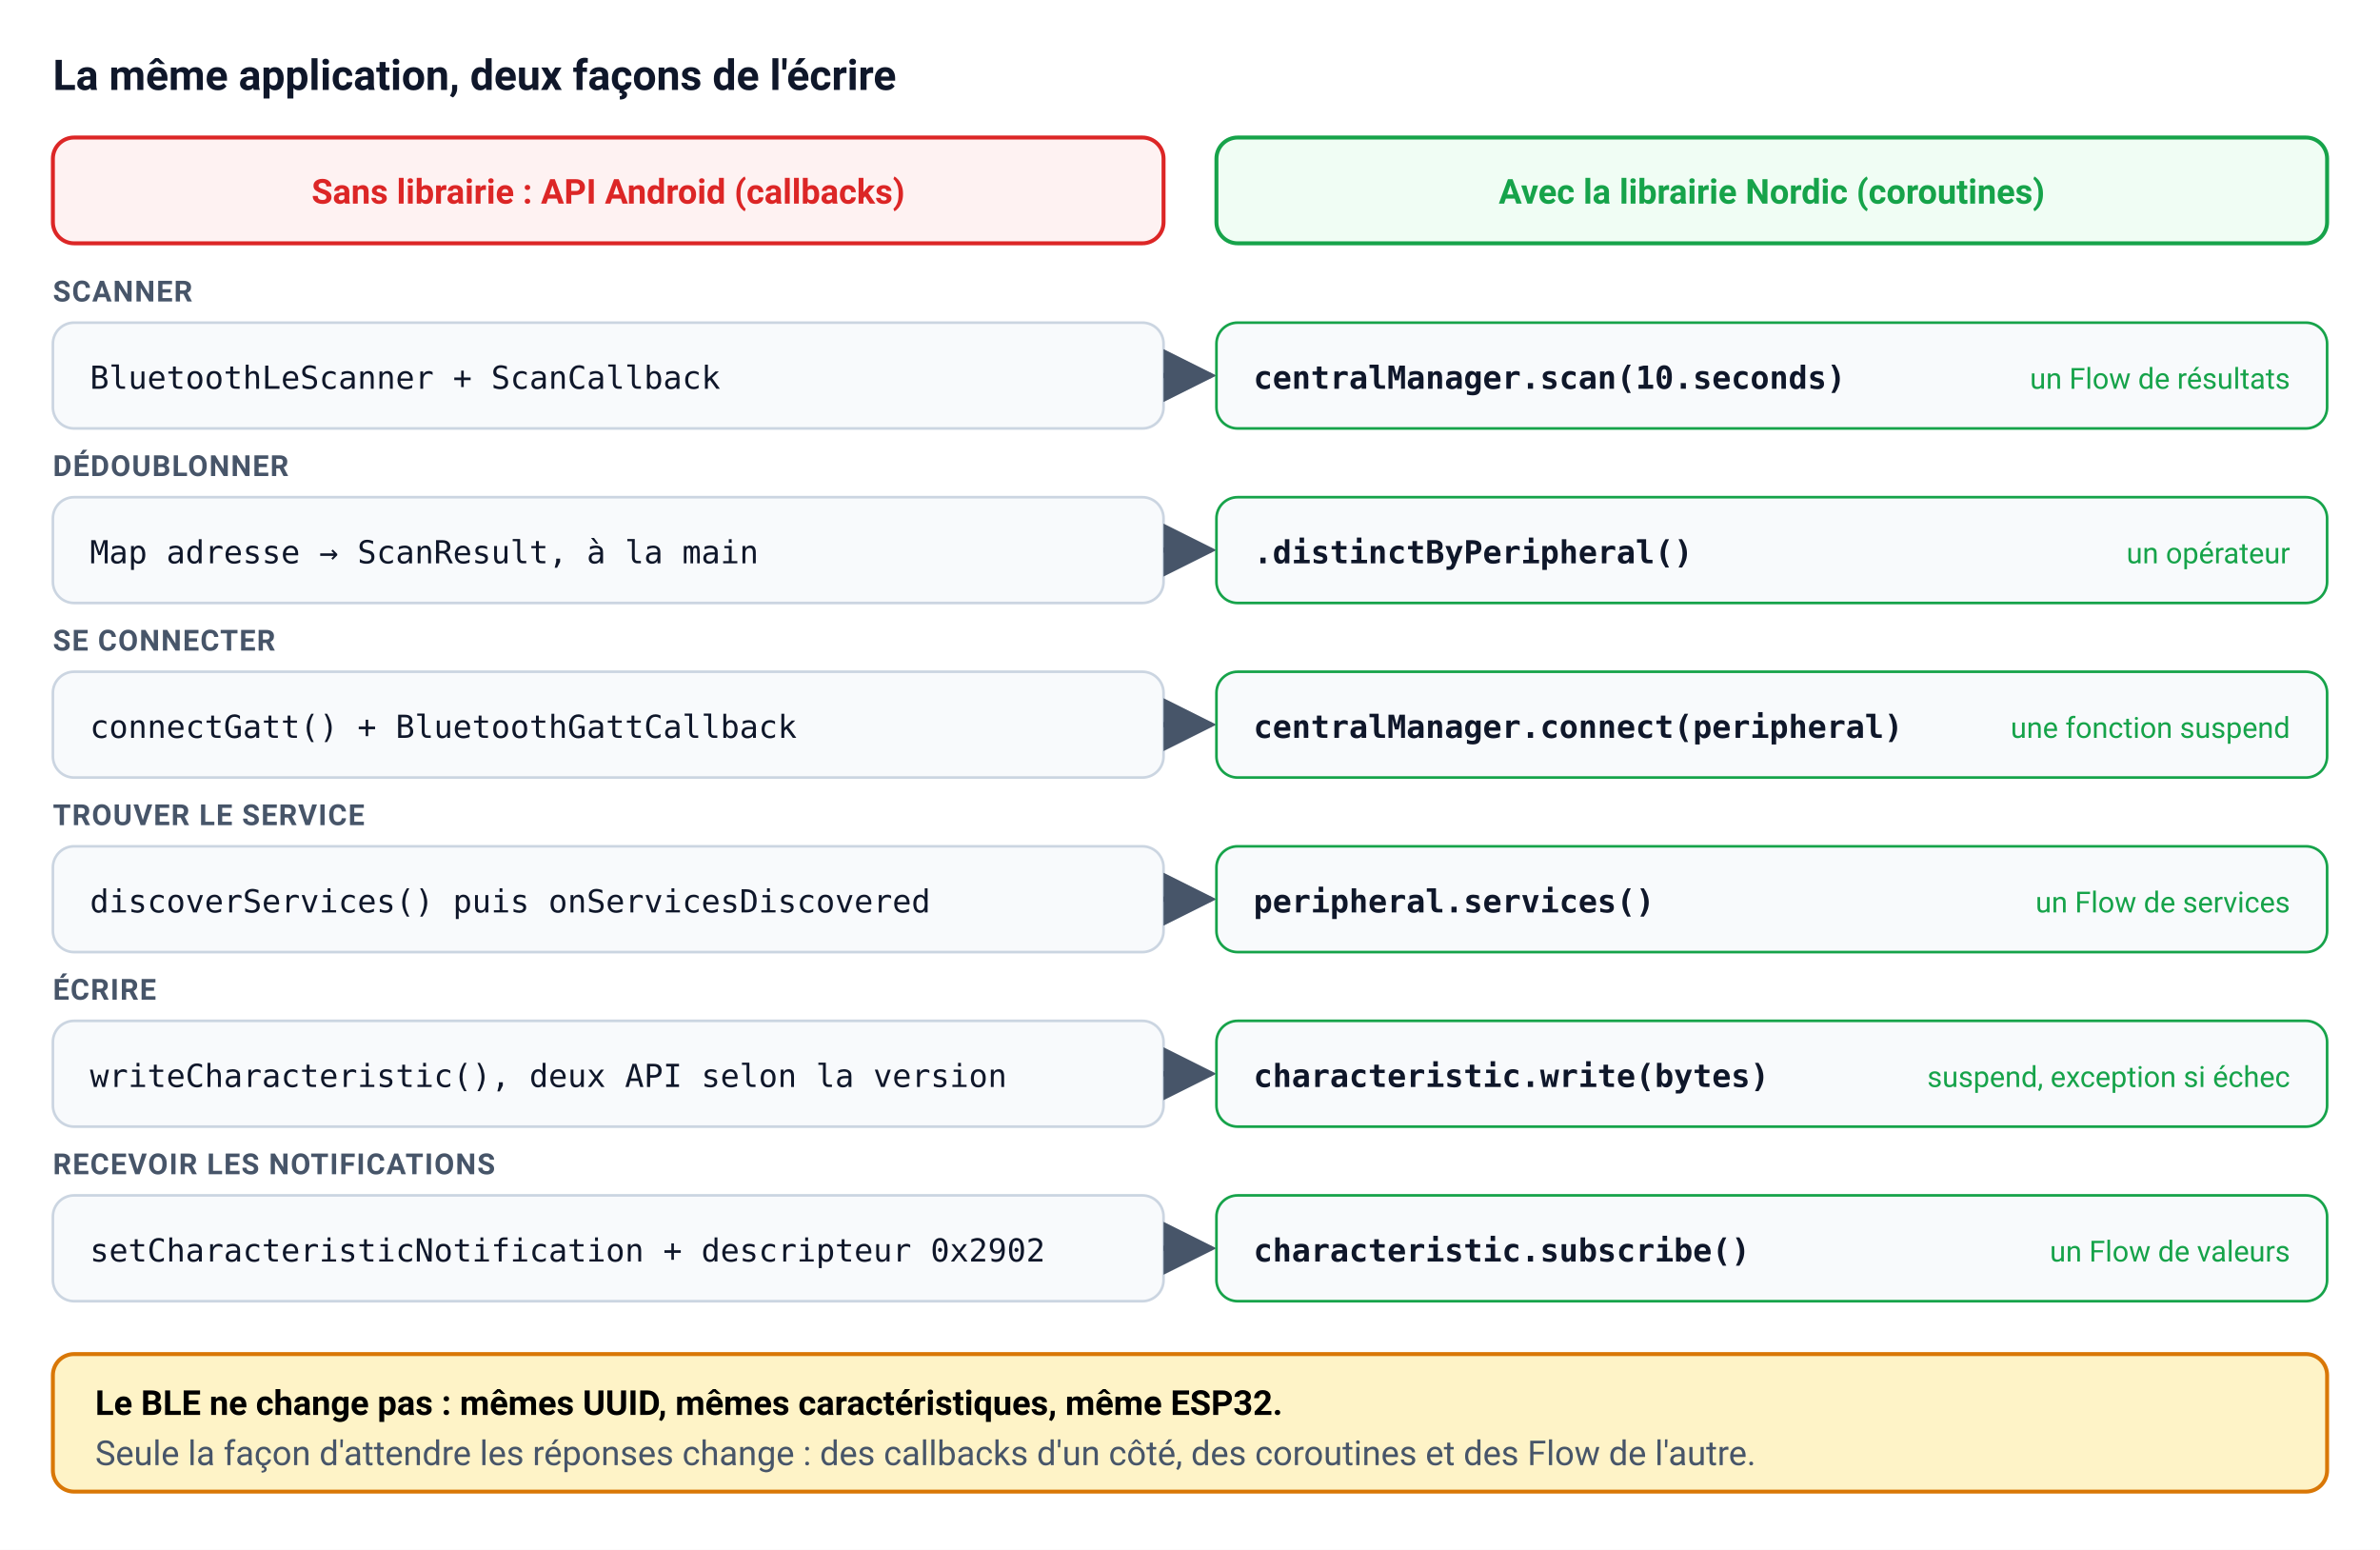
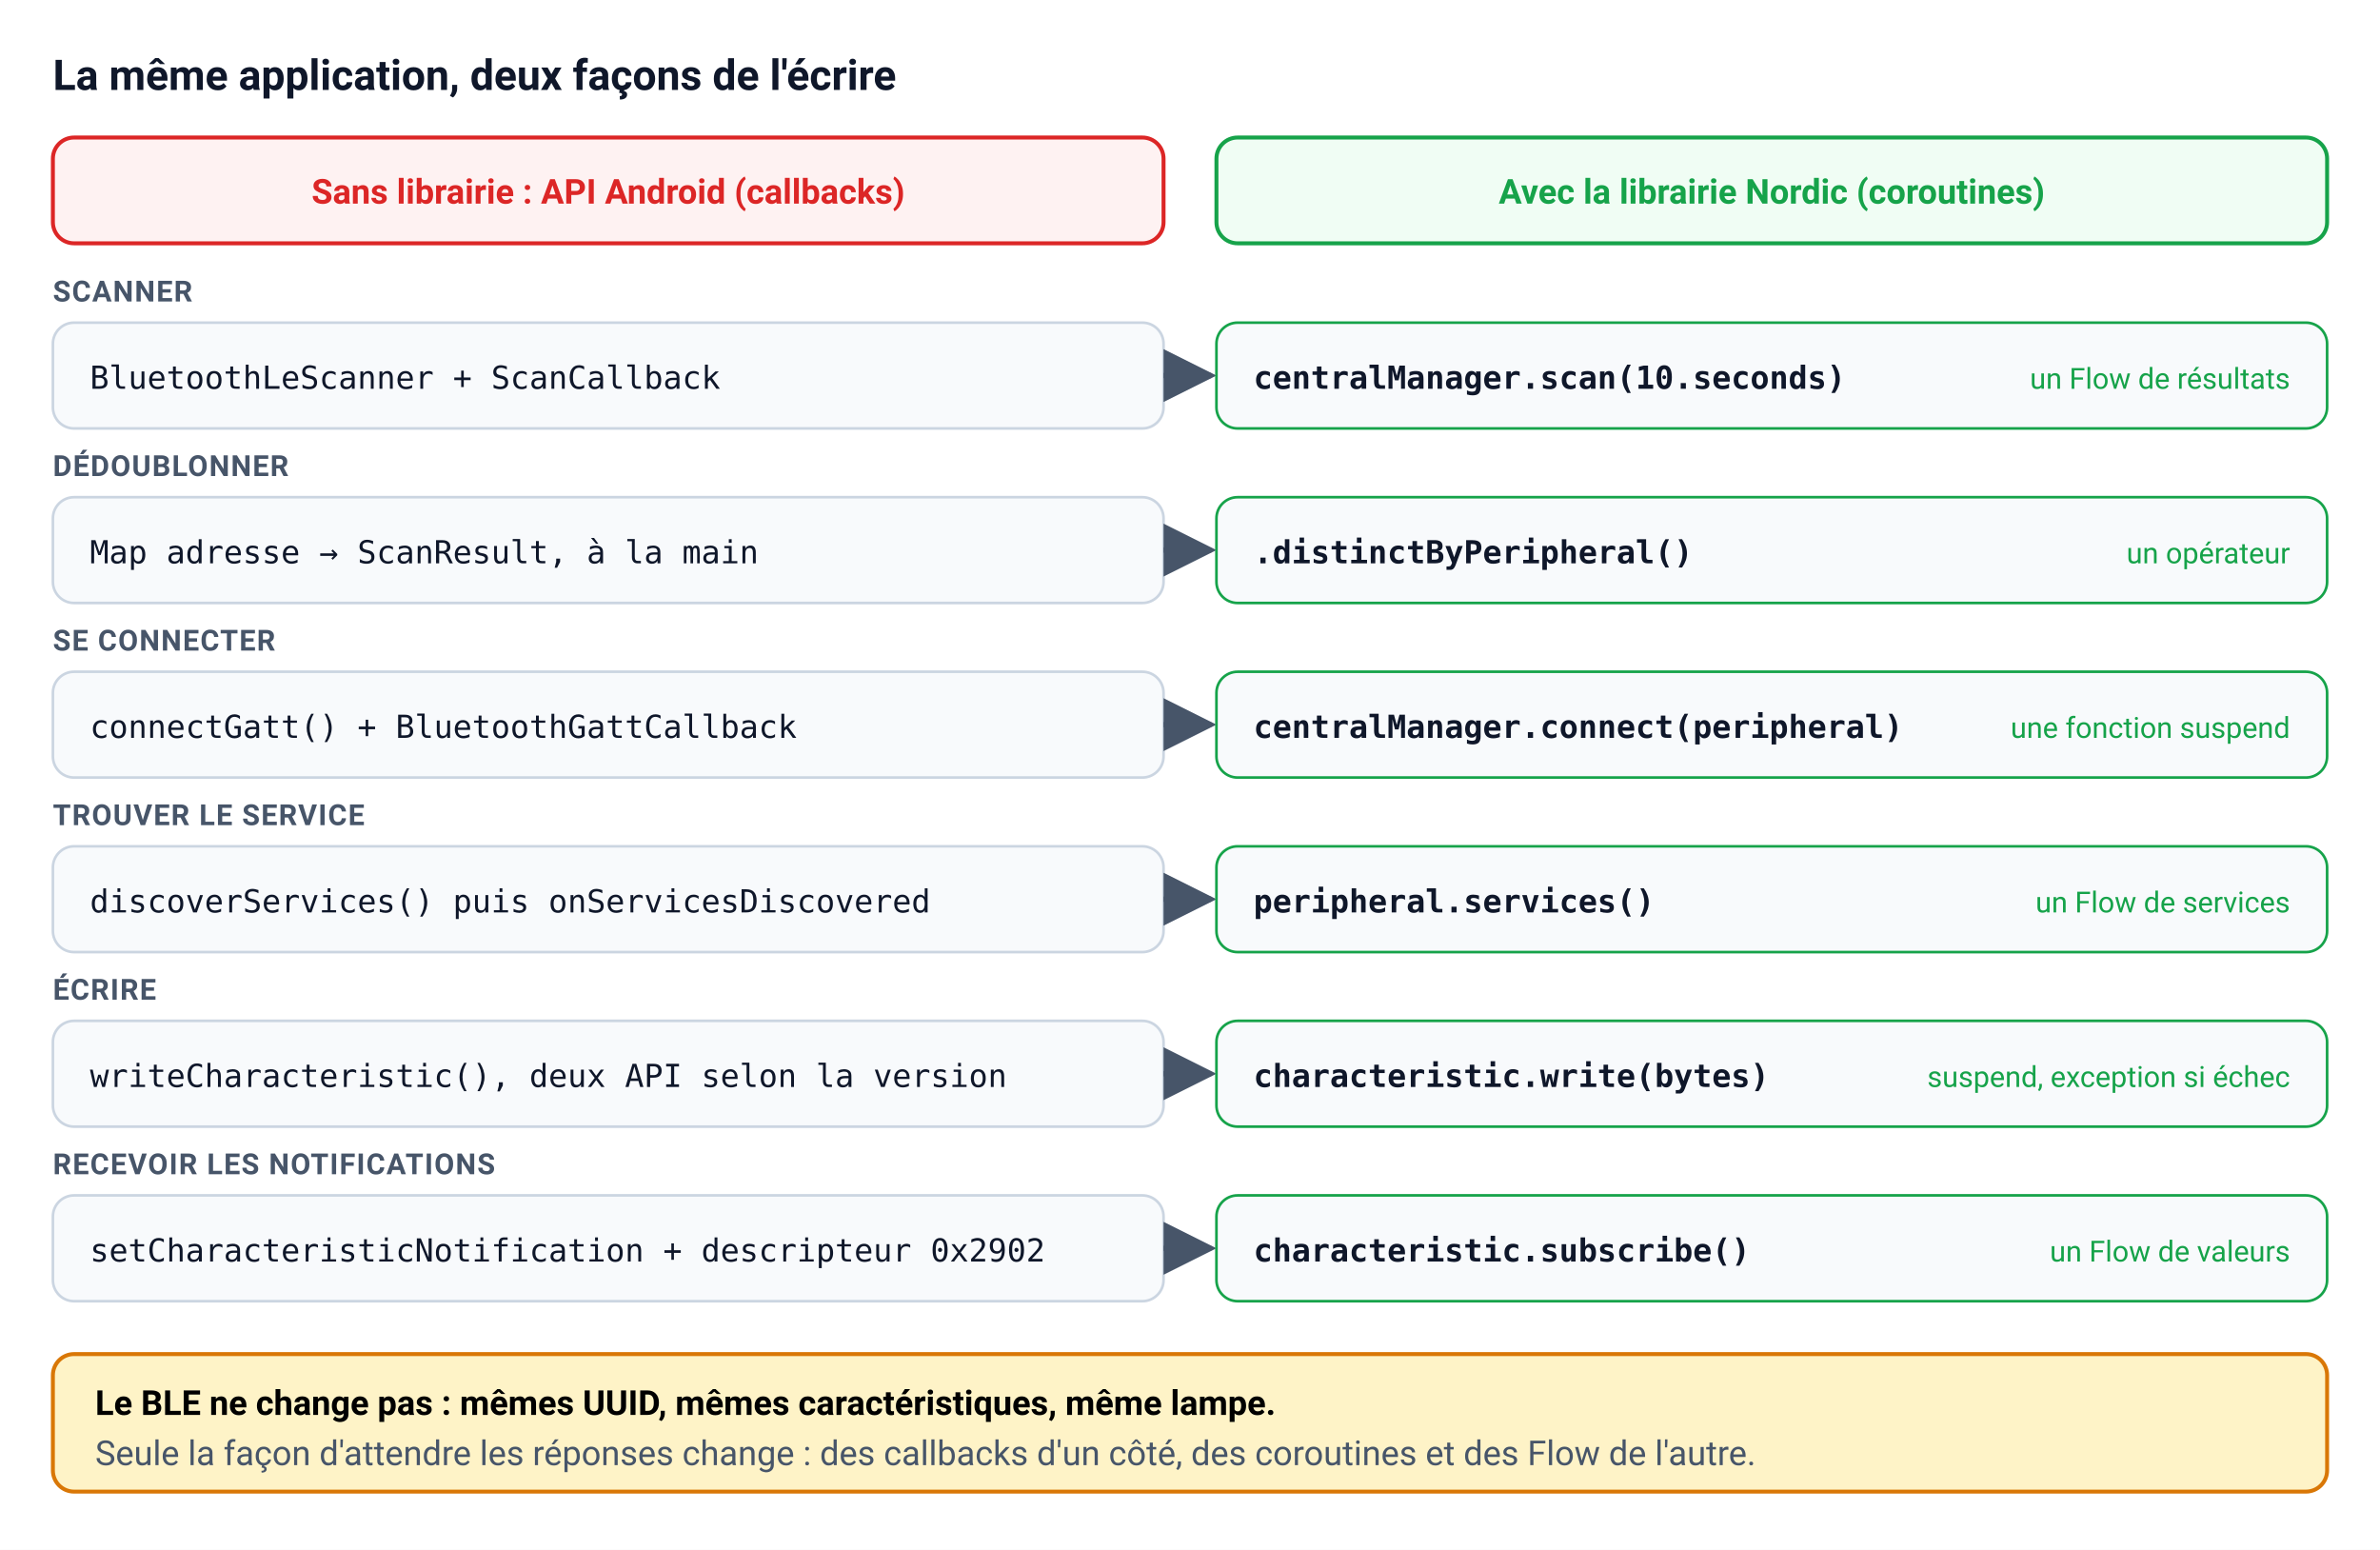
<svg xmlns="http://www.w3.org/2000/svg" style="font-variant-ligatures:none" font-family="system-ui, -apple-system, 'Segoe UI', Roboto, sans-serif" font-size="13" width="900" height="586" viewBox="0 0 900 586">
  <defs>
    <marker id="arrow" markerWidth="10" markerHeight="10" refX="9" refY="5" orient="auto" markerUnits="strokeWidth">
      <path d="M0,0 L10,5 L0,10 z" fill="#475569" />
    </marker>
    <marker id="arrowg" markerWidth="10" markerHeight="10" refX="9" refY="5" orient="auto" markerUnits="strokeWidth">
      <path d="M0,0 L10,5 L0,10 z" fill="#16a34a" />
    </marker>
    <marker id="arrowr" markerWidth="10" markerHeight="10" refX="9" refY="5" orient="auto" markerUnits="strokeWidth">
      <path d="M0,0 L10,5 L0,10 z" fill="#dc2626" />
    </marker>
    <marker id="arrowb" markerWidth="10" markerHeight="10" refX="9" refY="5" orient="auto" markerUnits="strokeWidth">
      <path d="M0,0 L10,5 L0,10 z" fill="#2563eb" />
    </marker>
  </defs>
  <rect width="900" height="586" fill="#ffffff" />
  <text x="20" y="34" font-weight="600" font-size="16" fill="#0f172a">La même application, deux façons de l'écrire</text>
  <rect x="20" y="52" width="420" height="40" rx="8" fill="#fef2f2" stroke="#dc2626" stroke-width="1.5" />
  <text x="230" y="77" text-anchor="middle" font-weight="600" fill="#dc2626">Sans librairie : API Android (callbacks)</text>
  <rect x="460" y="52" width="420" height="40" rx="8" fill="#f0fdf4" stroke="#16a34a" stroke-width="1.5" />
  <text x="670" y="77" text-anchor="middle" font-weight="600" fill="#16a34a">Avec la librairie Nordic (coroutines)</text>
  <text x="20" y="114" font-size="11" font-weight="600" fill="#475569" letter-spacing=".04em">SCANNER</text>
  <rect x="20" y="122" width="420" height="40" rx="8" fill="#f8fafc" stroke="#cbd5e1" />
  <text x="34" y="147" font-family="ui-monospace, monospace" font-size="12" fill="#0f172a">BluetoothLeScanner + ScanCallback</text>
  <line x1="440" y1="142" x2="458" y2="142" stroke="#475569" stroke-width="2" marker-end="url(#arrow)" />
  <rect x="460" y="122" width="420" height="40" rx="8" fill="#f8fafc" stroke="#16a34a" />
  <text x="474" y="147" font-family="ui-monospace, monospace" font-size="12" font-weight="600" fill="#0f172a">centralManager.scan(10.seconds)</text>
  <text x="866" y="147" text-anchor="end" font-size="11" fill="#16a34a">un Flow de résultats</text>
  <text x="20" y="180" font-size="11" font-weight="600" fill="#475569" letter-spacing=".04em">DÉDOUBLONNER</text>
  <rect x="20" y="188" width="420" height="40" rx="8" fill="#f8fafc" stroke="#cbd5e1" />
  <text x="34" y="213" font-family="ui-monospace, monospace" font-size="12" fill="#0f172a">Map adresse → ScanResult, à la main</text>
  <line x1="440" y1="208" x2="458" y2="208" stroke="#475569" stroke-width="2" marker-end="url(#arrow)" />
  <rect x="460" y="188" width="420" height="40" rx="8" fill="#f8fafc" stroke="#16a34a" />
  <text x="474" y="213" font-family="ui-monospace, monospace" font-size="12" font-weight="600" fill="#0f172a">.distinctByPeripheral()</text>
  <text x="866" y="213" text-anchor="end" font-size="11" fill="#16a34a">un opérateur</text>
  <text x="20" y="246" font-size="11" font-weight="600" fill="#475569" letter-spacing=".04em">SE CONNECTER</text>
  <rect x="20" y="254" width="420" height="40" rx="8" fill="#f8fafc" stroke="#cbd5e1" />
  <text x="34" y="279" font-family="ui-monospace, monospace" font-size="12" fill="#0f172a">connectGatt() + BluetoothGattCallback</text>
  <line x1="440" y1="274" x2="458" y2="274" stroke="#475569" stroke-width="2" marker-end="url(#arrow)" />
  <rect x="460" y="254" width="420" height="40" rx="8" fill="#f8fafc" stroke="#16a34a" />
  <text x="474" y="279" font-family="ui-monospace, monospace" font-size="12" font-weight="600" fill="#0f172a">centralManager.connect(peripheral)</text>
  <text x="866" y="279" text-anchor="end" font-size="11" fill="#16a34a">une fonction suspend</text>
  <text x="20" y="312" font-size="11" font-weight="600" fill="#475569" letter-spacing=".04em">TROUVER LE SERVICE</text>
  <rect x="20" y="320" width="420" height="40" rx="8" fill="#f8fafc" stroke="#cbd5e1" />
  <text x="34" y="345" font-family="ui-monospace, monospace" font-size="12" fill="#0f172a">discoverServices() puis onServicesDiscovered</text>
  <line x1="440" y1="340" x2="458" y2="340" stroke="#475569" stroke-width="2" marker-end="url(#arrow)" />
  <rect x="460" y="320" width="420" height="40" rx="8" fill="#f8fafc" stroke="#16a34a" />
  <text x="474" y="345" font-family="ui-monospace, monospace" font-size="12" font-weight="600" fill="#0f172a">peripheral.services()</text>
  <text x="866" y="345" text-anchor="end" font-size="11" fill="#16a34a">un Flow de services</text>
  <text x="20" y="378" font-size="11" font-weight="600" fill="#475569" letter-spacing=".04em">ÉCRIRE</text>
  <rect x="20" y="386" width="420" height="40" rx="8" fill="#f8fafc" stroke="#cbd5e1" />
  <text x="34" y="411" font-family="ui-monospace, monospace" font-size="12" fill="#0f172a">writeCharacteristic(), deux API selon la version</text>
  <line x1="440" y1="406" x2="458" y2="406" stroke="#475569" stroke-width="2" marker-end="url(#arrow)" />
  <rect x="460" y="386" width="420" height="40" rx="8" fill="#f8fafc" stroke="#16a34a" />
  <text x="474" y="411" font-family="ui-monospace, monospace" font-size="12" font-weight="600" fill="#0f172a">characteristic.write(bytes)</text>
  <text x="866" y="411" text-anchor="end" font-size="11" fill="#16a34a">suspend, exception si échec</text>
  <text x="20" y="444" font-size="11" font-weight="600" fill="#475569" letter-spacing=".04em">RECEVOIR LES NOTIFICATIONS</text>
  <rect x="20" y="452" width="420" height="40" rx="8" fill="#f8fafc" stroke="#cbd5e1" />
  <text x="34" y="477" font-family="ui-monospace, monospace" font-size="12" fill="#0f172a">setCharacteristicNotification + descripteur 0x2902</text>
  <line x1="440" y1="472" x2="458" y2="472" stroke="#475569" stroke-width="2" marker-end="url(#arrow)" />
  <rect x="460" y="452" width="420" height="40" rx="8" fill="#f8fafc" stroke="#16a34a" />
  <text x="474" y="477" font-family="ui-monospace, monospace" font-size="12" font-weight="600" fill="#0f172a">characteristic.subscribe()</text>
  <text x="866" y="477" text-anchor="end" font-size="11" fill="#16a34a">un Flow de valeurs</text>
  <rect x="20" y="512" width="860" height="52" rx="8" fill="#fef3c7" stroke="#d97706" stroke-width="1.5" />
-   <text x="36" y="535" font-weight="600">Le BLE ne change pas : mêmes UUID, mêmes caractéristiques, même ESP32.</text>
+   <text x="36" y="535" font-weight="600">Le BLE ne change pas : mêmes UUID, mêmes caractéristiques, même lampe.</text>
  <text x="36" y="554" fill="#475569">Seule la façon d'attendre les réponses change : des callbacks d'un côté, des coroutines et des Flow de l'autre.</text>
</svg>
